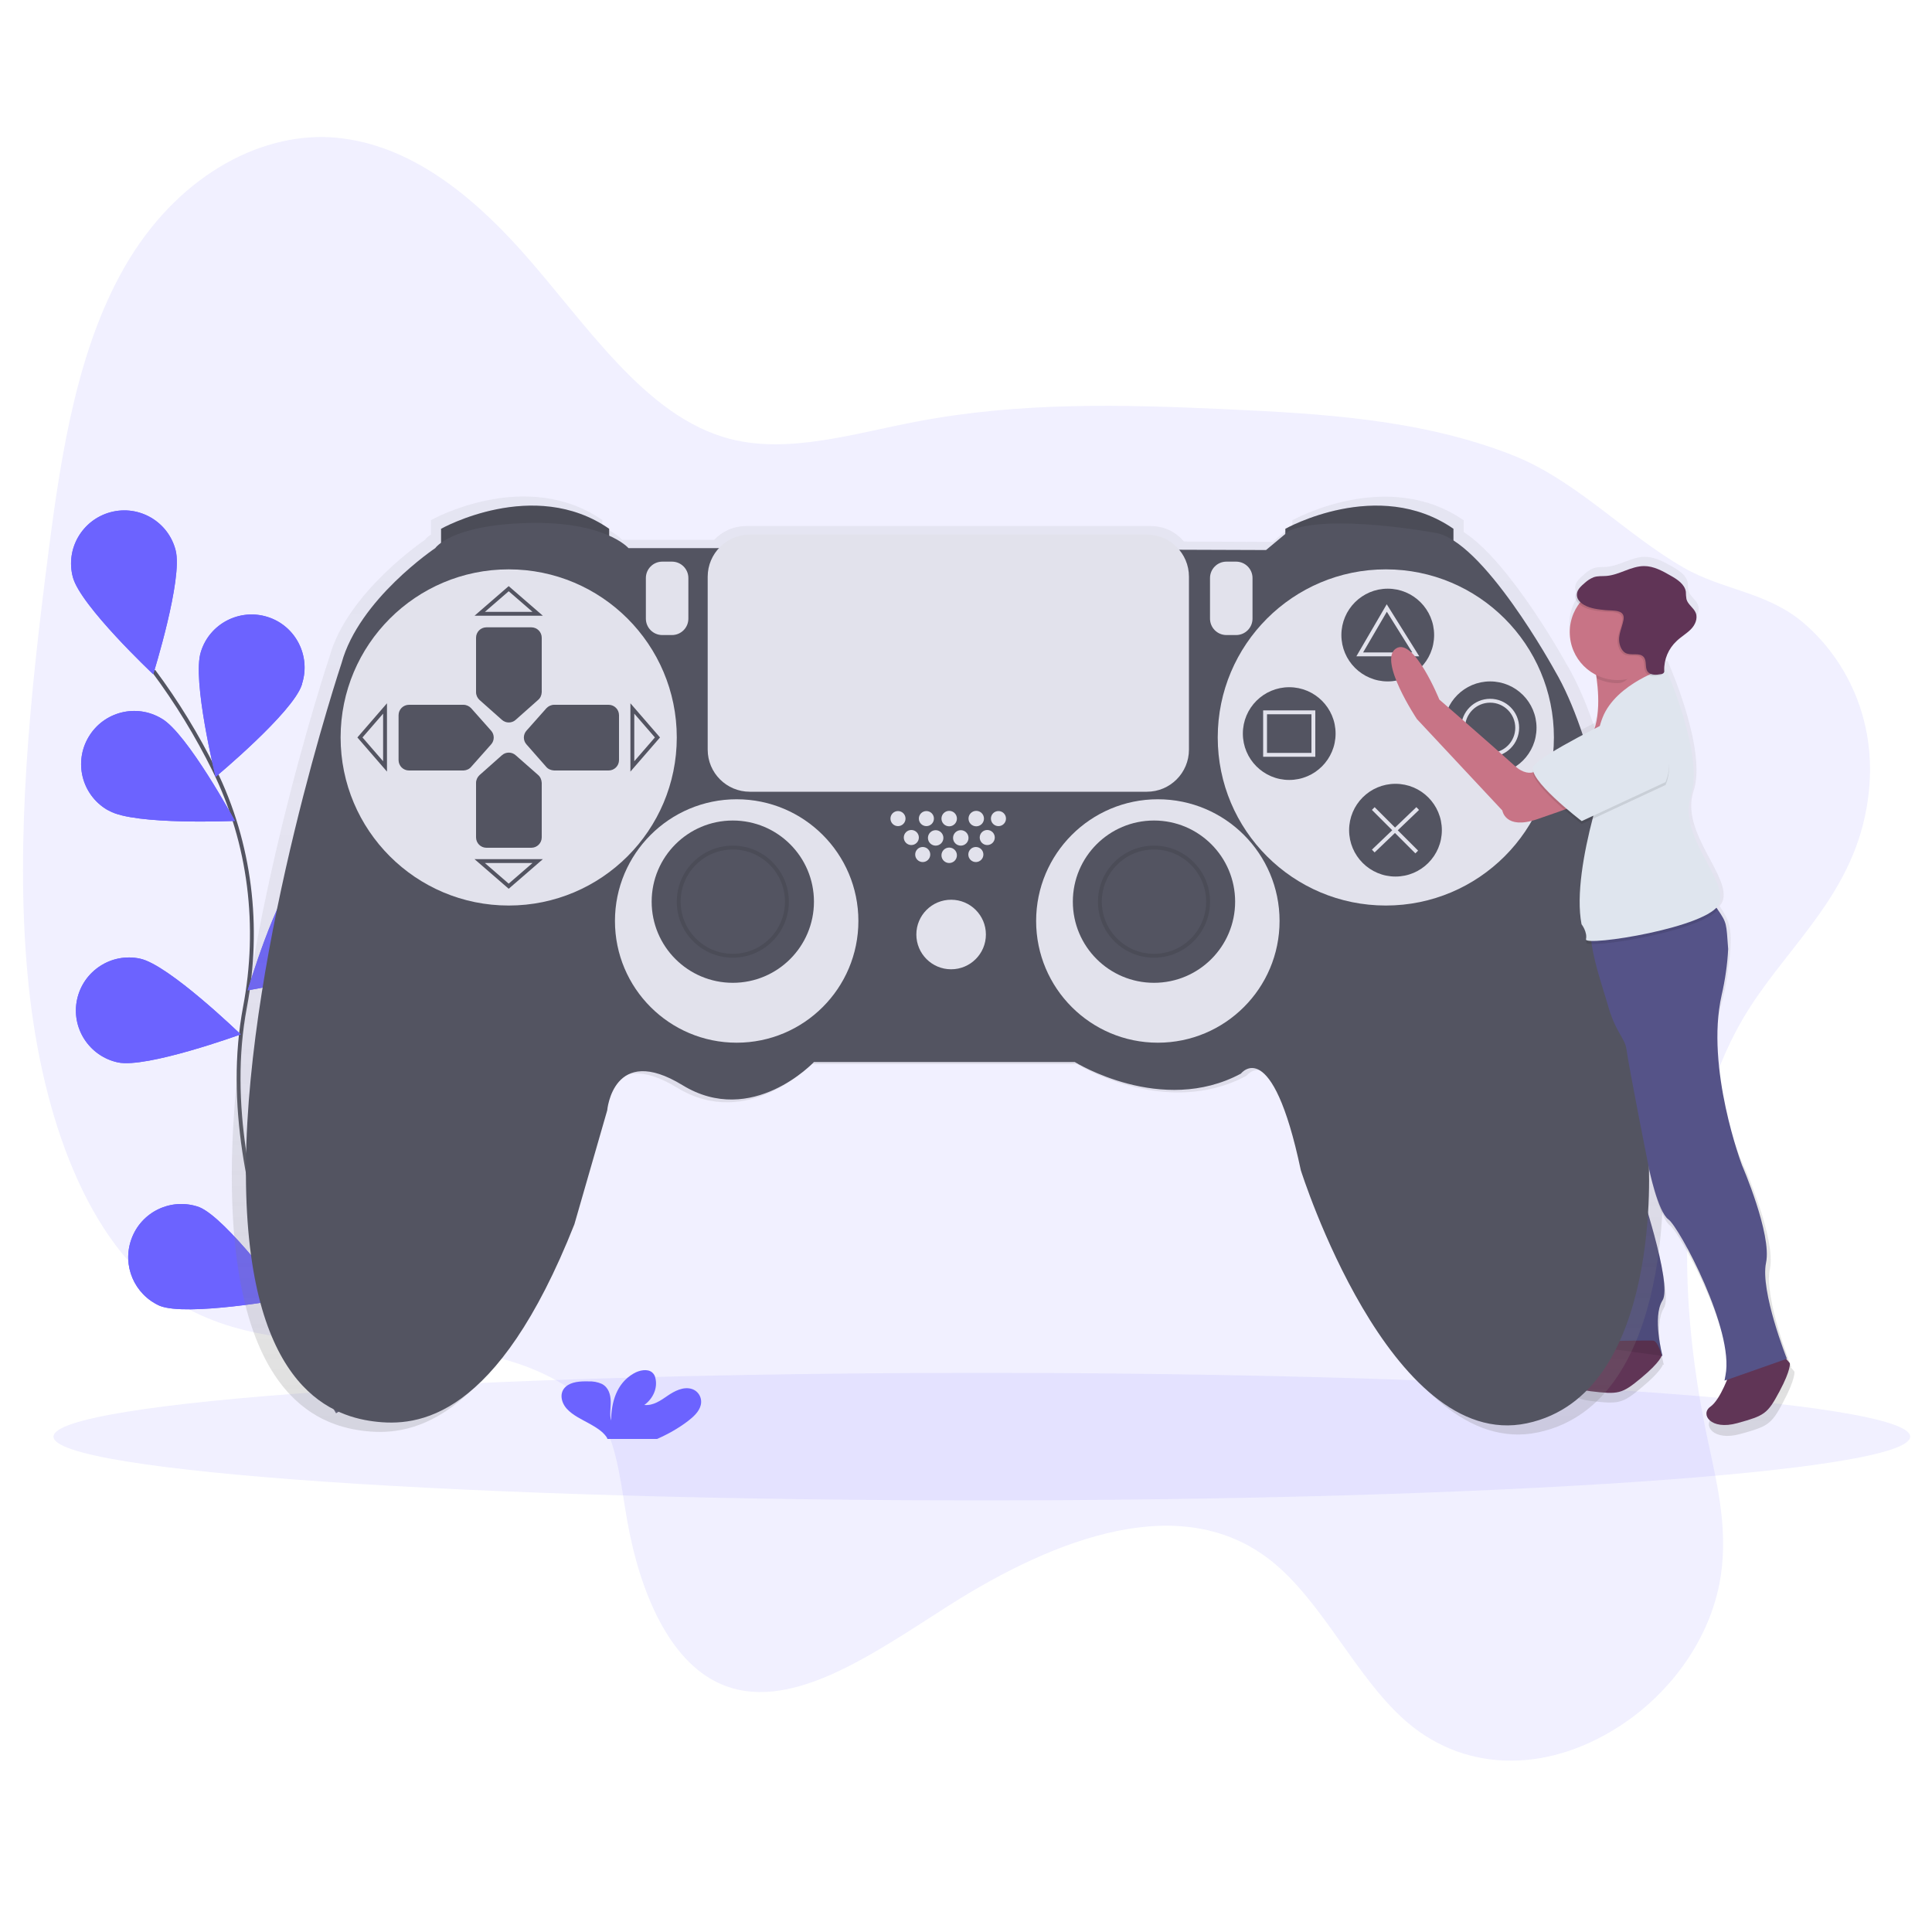
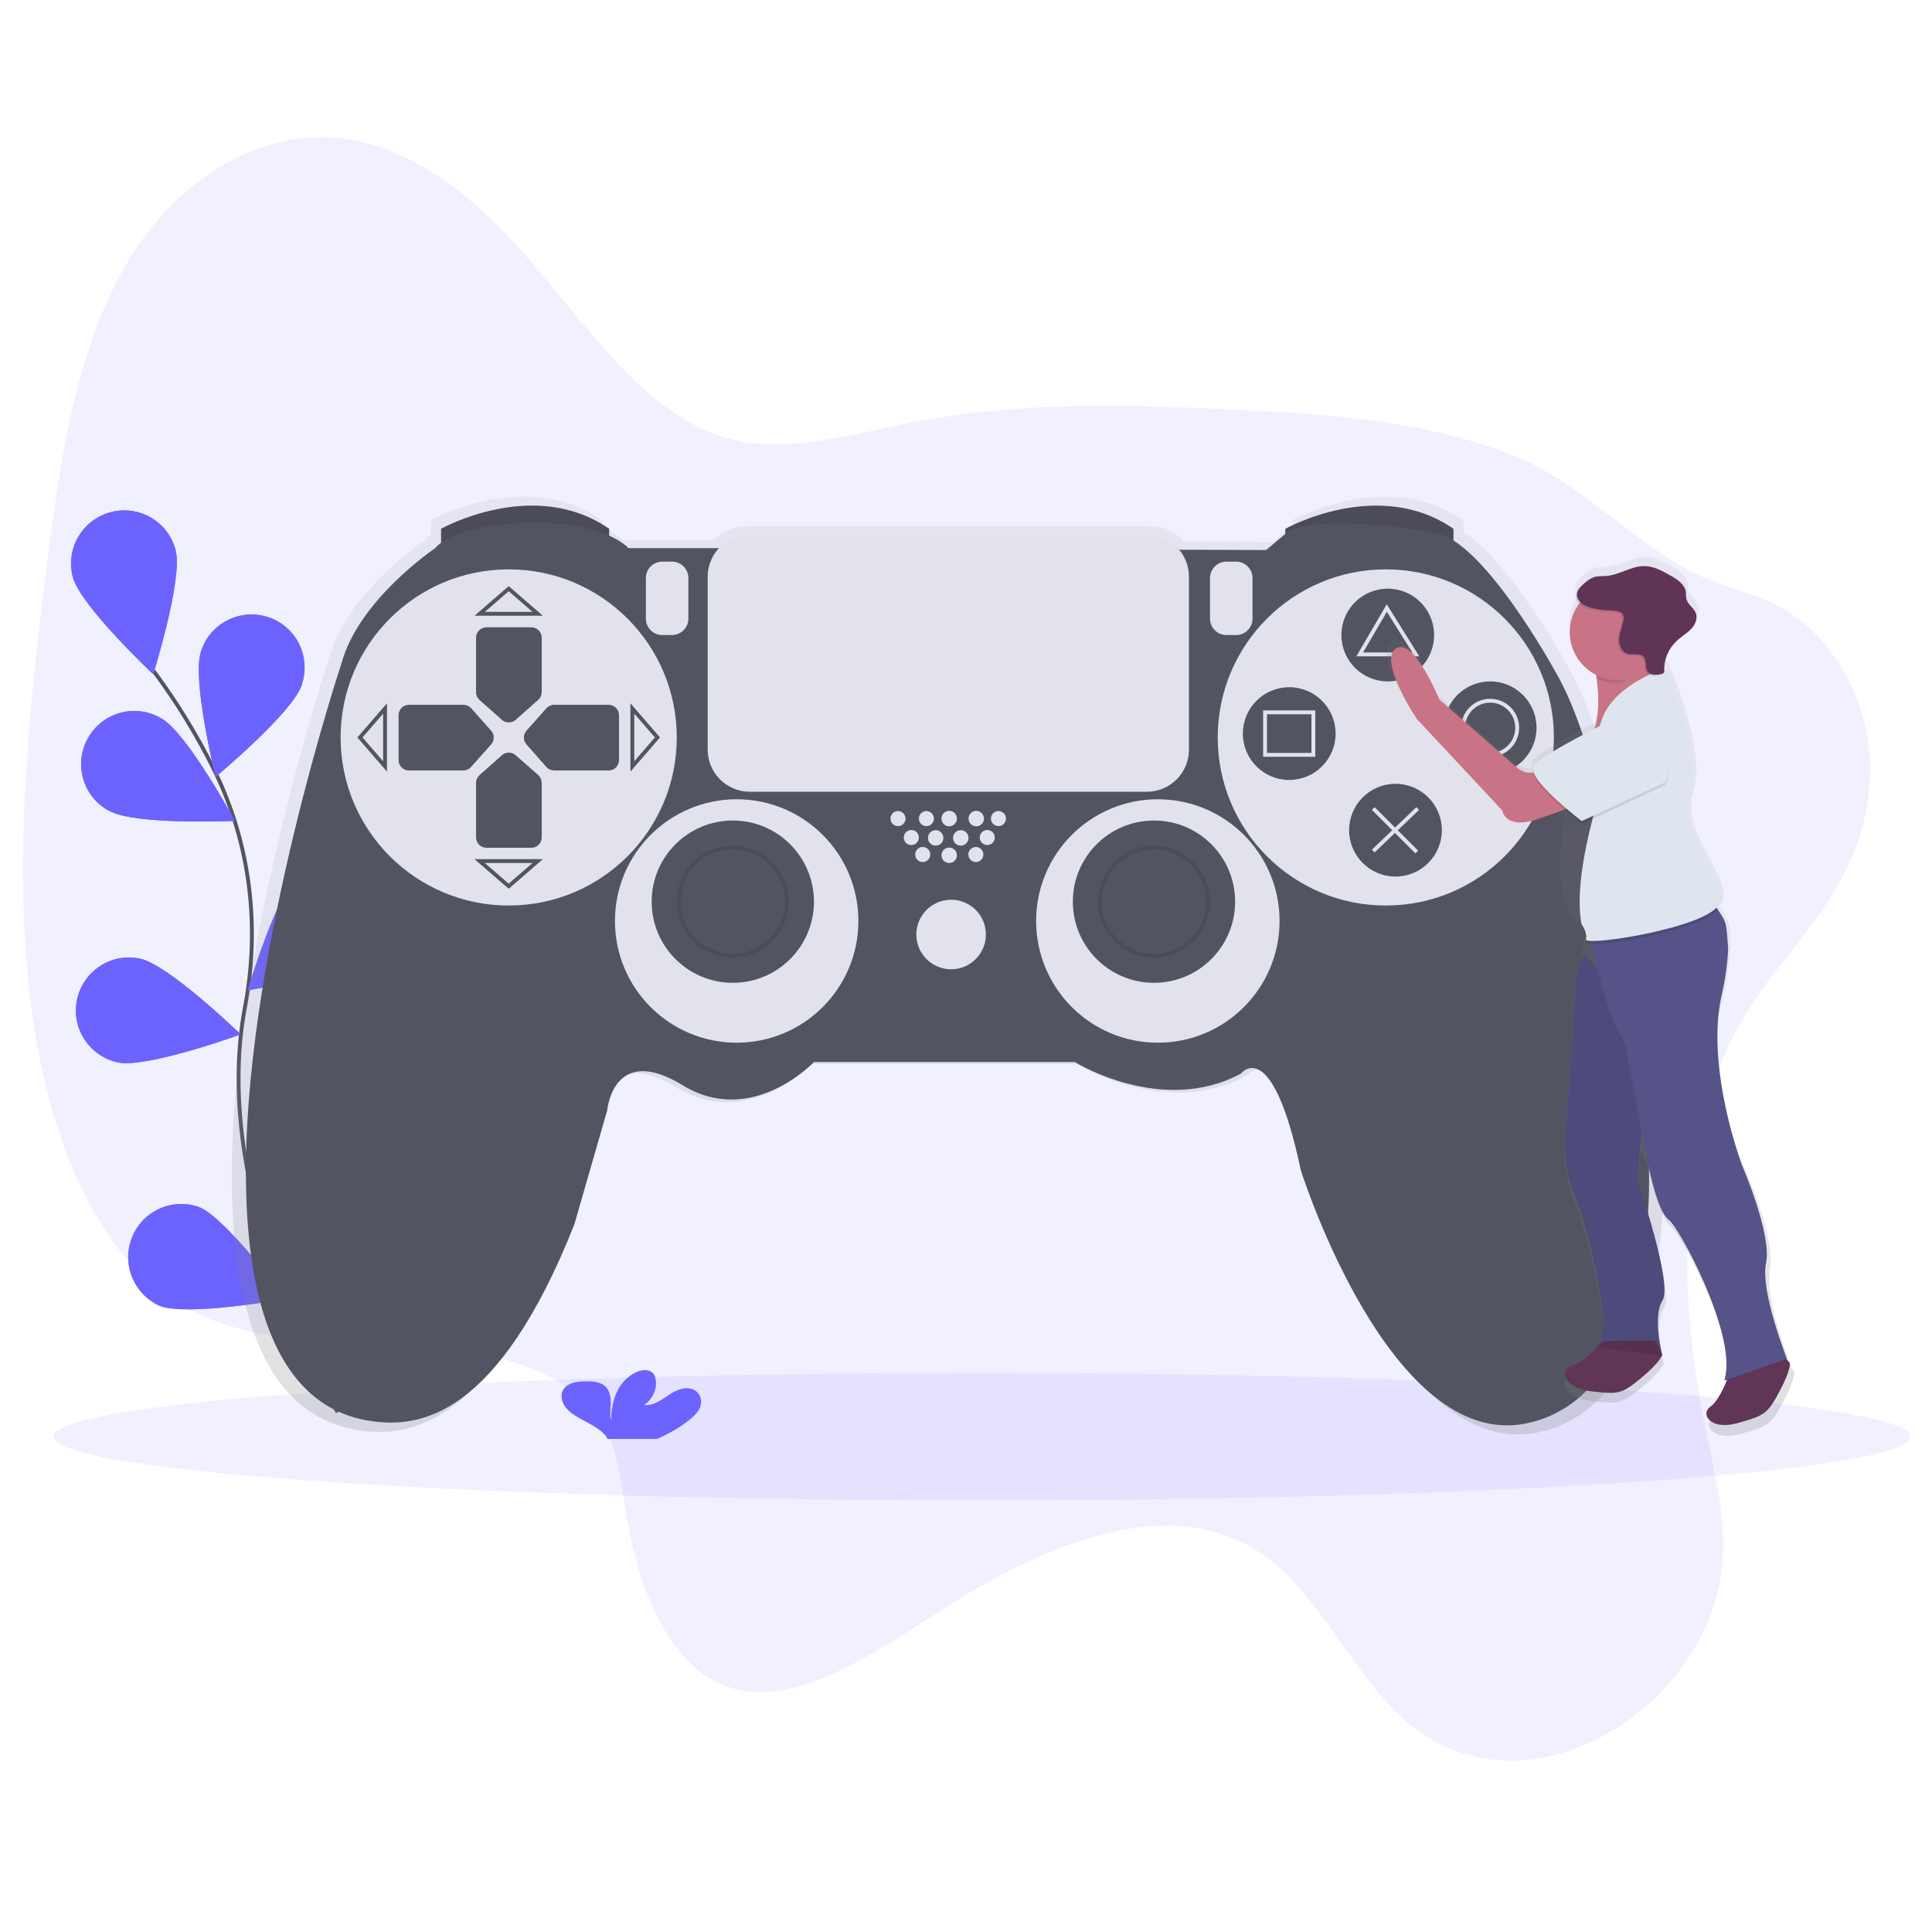
- <svg xmlns="http://www.w3.org/2000/svg" version="1.1" x="0px" y="0px" viewBox="0 0 1000 1000" style="enable-background:new 0 0 1000 1000;" xml:space="preserve">
+ <svg xmlns="http://www.w3.org/2000/svg" version="1.1" id="图层_1" x="0px" y="0px" viewBox="-917 917.7 1000 1000" style="enable-background:new -917 917.7 1000 1000;" xml:space="preserve">
  <style type="text/css">
	.st0{opacity:0.1;fill:#6C63FF;enable-background:new    ;}
	.st1{fill:none;stroke:#535461;stroke-width:2;stroke-miterlimit:10;}
	.st2{fill:#6C63FF;}
	.st3{fill:url(#SVGID_1_);}
- 	.st4{fill:#555388;}
- 	.st5{fill:#603556;}
- 	.st6{opacity:0.1;enable-background:new    ;}
- 	.st7{fill:url(#SVGID_2_);}
- 	.st8{fill:#535461;}
- 	.st9{fill:#E2E2EC;}
- 	.st10{opacity:0.1;fill:none;stroke:#000000;stroke-width:2;stroke-miterlimit:10;enable-background:new    ;}
- 	.st11{fill:none;stroke:#E2E2EC;stroke-width:2;stroke-miterlimit:10;}
+ 	.st4{fill:#535461;}
+ 	.st5{opacity:0.1;enable-background:new    ;}
+ 	.st6{fill:#E2E2EC;}
+ 	.st7{opacity:0.1;fill:none;stroke:#000000;stroke-width:2;stroke-miterlimit:10;enable-background:new    ;}
+ 	.st8{fill:none;stroke:#E2E2EC;stroke-width:2;stroke-miterlimit:10;}
+ 	.st9{fill:url(#SVGID_2_);}
+ 	.st10{fill:#555388;}
+ 	.st11{fill:#603556;}
	.st12{fill:#C87486;}
	.st13{fill:none;}
	.st14{fill:#DFE5EE;}
	.st15{fill:#603456;}
</style>
-   <path id="_x23_background" class="st0" d="M902.3,527c-37.9,64.7-32.8,151.7-18,220.1c4.9,22.9,10.7,47,5.6,72.9  c-6.3,31.6-27.3,56.8-48.4,71.3c-38.4,26.5-81.7,26.7-112.7,0.5c-26.8-22.7-43.9-62.8-71.3-84.3c-45.8-35.8-110.1-12.2-166.2,23.4  c-39.7,25.2-83.5,57-119.4,40.2c-25.3-11.8-40.5-46.1-47.2-83.7c-3.2-18.1-5-38-13-51.7c-4.7-8.2-11.3-13.5-18.2-17.9  c-62.8-40-149.5-3.6-209.9-49.1c-40.8-30.7-63.1-95.4-69.4-165s1.4-144.3,10.9-218c6.7-52.3,15.5-108.4,41.7-151.4  c27.8-45.5,70.6-66.5,107.4-63s68.3,28,95.4,58.2c33.8,37.7,63.9,86.2,108.3,97.7c30.2,7.8,63.7-2.7,96.1-8.9  c54.2-10.4,107.4-8.9,160.2-6.5c50.6,2.3,101.4,5.3,148.2,23.6c33.1,12.9,58.2,40.6,89,58.4c20.1,11.6,43,12.6,61.6,28.2  c22.9,19.2,42.4,55.1,32.1,101.3C955.4,467.1,922.5,492.6,902.3,527z" />
-   <g id="_x23_man_x28_touch_x2C_stand_x29_">
-     <path class="st1" d="M174.8,731c0,0-66.7-110.5-48-209.7c7.9-41.6,2.8-84.7-15.9-122.7c-8.9-18-19.4-35.2-31.4-51.3" />
-     <path class="st2" d="M90.9,284.8c3.9,14.7-11.6,64.2-11.6,64.2s-37.8-35.6-41.6-50.3c-3.9-14.7,4.9-29.7,19.6-33.6   S87.1,270,90.9,284.8L90.9,284.8L90.9,284.8z" />
-     <path class="st2" d="M156.2,354.5c-4.7,14.4-44.6,47.6-44.6,47.6s-12.4-50.4-7.6-64.8c4.5-14.5,20-22.5,34.4-18   c14.5,4.5,22.5,20,18,34.4C156.4,354,156.3,354.3,156.2,354.5L156.2,354.5z" />
-     <path class="st2" d="M190.8,494c-11.4,10-62.6,18.6-62.6,18.6s14.8-49.7,26.1-59.8c11.5-9.9,28.9-8.6,38.8,2.9   C202.8,467,201.8,484,190.8,494L190.8,494z" />
-     <path class="st2" d="M193.2,605.4c-9.5,11.8-58.5,28.9-58.5,28.9s6.2-51.5,15.7-63.3c9.6-11.8,26.9-13.6,38.7-4   C200.7,576.5,202.5,593.6,193.2,605.4z" />
-     <path class="st2" d="M56.6,419.7c13.2,7.5,65,5.2,65,5.2s-24.8-45.6-38-53c-13-7.8-29.9-3.6-37.7,9.5c-7.8,13-3.6,29.9,9.5,37.7   C55.7,419.2,56.1,419.5,56.6,419.7L56.6,419.7z" />
-     <path class="st2" d="M61,549.9c14.8,3.2,63.6-14.5,63.6-14.5s-37.3-36.1-52.1-39.2c-14.8-3.2-29.4,6.3-32.6,21.1   C36.7,532.1,46.2,546.7,61,549.9L61,549.9z" />
-     <path class="st2" d="M82.7,675.9c14.1,5.6,65.2-3.6,65.2-3.6s-30.7-41.8-44.8-47.5c-14.3-5.1-30,2.3-35.1,16.6   C63.1,655,69.5,670,82.7,675.9L82.7,675.9z" />
-     <path class="st2" d="M90.9,284.8c3.9,14.7-11.6,64.2-11.6,64.2s-37.8-35.6-41.6-50.3c-3.9-14.7,4.9-29.7,19.6-33.6   S87.1,270,90.9,284.8L90.9,284.8L90.9,284.8z" />
-     <path class="st2" d="M156.2,354.5c-4.7,14.4-44.6,47.6-44.6,47.6s-12.4-50.4-7.6-64.8c4.5-14.5,20-22.5,34.4-18   c14.5,4.5,22.5,20,18,34.4C156.4,354,156.3,354.3,156.2,354.5L156.2,354.5z" />
-     <path class="st2" d="M190.8,494c-11.4,10-62.6,18.6-62.6,18.6s14.8-49.7,26.1-59.8c11.5-9.9,28.9-8.6,38.8,2.9   C202.8,467,201.8,484,190.8,494L190.8,494z" />
-     <path class="st2" d="M193.2,605.4c-9.5,11.8-58.5,28.9-58.5,28.9s6.2-51.5,15.7-63.3c9.6-11.8,26.9-13.6,38.7-4   C200.7,576.5,202.5,593.6,193.2,605.4z" />
-     <path class="st2" d="M56.6,419.7c13.2,7.5,65,5.2,65,5.2s-24.8-45.6-38-53c-13-7.8-29.9-3.6-37.7,9.5c-7.8,13-3.6,29.9,9.5,37.7   C55.7,419.2,56.1,419.5,56.6,419.7L56.6,419.7z" />
-     <path class="st2" d="M61,549.9c14.8,3.2,63.6-14.5,63.6-14.5s-37.3-36.1-52.1-39.2c-14.8-3.2-29.4,6.3-32.6,21.1   C36.7,532.1,46.2,546.7,61,549.9L61,549.9z" />
-     <path class="st2" d="M82.7,675.9c14.1,5.6,65.2-3.6,65.2-3.6s-30.7-41.8-44.8-47.5c-14.3-5.1-30,2.3-35.1,16.6   C63.1,655,69.5,670,82.7,675.9L82.7,675.9z" />
-     <ellipse class="st0" cx="508.2" cy="743.6" rx="480.5" ry="33" />
-     <path class="st2" d="M356,735.6c3-2.3,5.9-5,6.7-8.3c0.9-3.6-1.1-7.3-4.7-8.4c-4.3-1.3-8.9,1.1-12.4,3.5s-7.5,5.3-12.1,4.8   c4.7-3.4,7-9,5.7-14c-0.2-1.1-0.8-2.1-1.6-2.8c-2.4-2.1-6.7-1.2-9.6,0.5c-9.1,5.2-11.6,15.3-11.7,24.4c-0.9-3.3-0.1-6.7-0.2-10.1   s-1.1-7.1-4.6-8.9c-2.2-1-4.6-1.4-7.1-1.3c-4.1-0.1-8.7,0.2-11.5,2.7c-3.5,3-2.6,8.1,0.5,11.5s7.6,5.4,11.9,7.8   c3.2,1.8,6.5,3.8,8.5,6.6c0.3,0.4,0.5,0.8,0.6,1.2h25.7C345.8,742.3,351.1,739.3,356,735.6z" />
+   <path id="_x23_background" class="st0" d="M-14.7,1444.7c-37.9,64.7-32.8,151.7-18,220.1c4.9,22.9,10.7,47,5.6,72.9  c-6.3,31.6-27.3,56.8-48.4,71.3c-38.4,26.5-81.7,26.7-112.7,0.5c-26.8-22.7-43.9-62.8-71.3-84.3c-45.8-35.8-110.1-12.2-166.2,23.4  c-39.7,25.2-83.5,57-119.4,40.2c-25.3-11.8-40.5-46.1-47.2-83.7c-3.2-18.1-5-38-13-51.7c-4.7-8.2-11.3-13.5-18.2-17.9  c-62.8-40-149.5-3.6-209.9-49.1c-40.8-30.7-63.1-95.4-69.4-165c-6.3-69.6,1.4-144.3,10.9-218c6.7-52.3,15.5-108.4,41.7-151.4  c27.8-45.5,70.6-66.5,107.4-63c36.8,3.5,68.3,28,95.4,58.2c33.8,37.7,63.9,86.2,108.3,97.7c30.2,7.8,63.7-2.7,96.1-8.9  c54.2-10.4,107.4-8.9,160.2-6.5c50.6,2.3,101.4,5.3,148.2,23.6c33.1,12.9,58.2,40.6,89,58.4c20.1,11.6,43,12.6,61.6,28.2  c22.9,19.2,42.4,55.1,32.1,101.3C38.4,1384.8,5.5,1410.3-14.7,1444.7z" />
+   <g id="_x23_wild_x28_have_x5B_plant_x5D__x29_">
+     <path class="st1" d="M-742.2,1648.7c0,0-66.7-110.5-48-209.7c7.9-41.6,2.8-84.7-15.9-122.7c-8.9-18-19.4-35.2-31.4-51.3" />
+     <path class="st2" d="M-826.1,1202.5c3.9,14.7-11.6,64.2-11.6,64.2s-37.8-35.6-41.6-50.3c-3.9-14.7,4.9-29.7,19.6-33.6   S-829.9,1187.7-826.1,1202.5L-826.1,1202.5L-826.1,1202.5z" />
+     <path class="st2" d="M-760.8,1272.2c-4.7,14.4-44.6,47.6-44.6,47.6s-12.4-50.4-7.6-64.8c4.5-14.5,20-22.5,34.4-18   c14.5,4.5,22.5,20,18,34.4C-760.6,1271.7-760.7,1272-760.8,1272.2L-760.8,1272.2z" />
+     <path class="st2" d="M-726.2,1411.7c-11.4,10-62.6,18.6-62.6,18.6s14.8-49.7,26.1-59.8c11.5-9.9,28.9-8.6,38.8,2.9   C-714.2,1384.7-715.2,1401.7-726.2,1411.7L-726.2,1411.7z" />
+     <path class="st2" d="M-723.8,1523.1c-9.5,11.8-58.5,28.9-58.5,28.9s6.2-51.5,15.7-63.3c9.6-11.8,26.9-13.6,38.7-4   C-716.3,1494.2-714.5,1511.3-723.8,1523.1z" />
+     <path class="st2" d="M-860.4,1337.4c13.2,7.5,65,5.2,65,5.2s-24.8-45.6-38-53c-13-7.8-29.9-3.6-37.7,9.5c-7.8,13-3.6,29.9,9.5,37.7   C-861.3,1336.9-860.9,1337.2-860.4,1337.4L-860.4,1337.4z" />
+     <path class="st2" d="M-856,1467.6c14.8,3.2,63.6-14.5,63.6-14.5s-37.3-36.1-52.1-39.2c-14.8-3.2-29.4,6.3-32.6,21.1   C-880.3,1449.8-870.8,1464.4-856,1467.6L-856,1467.6z" />
+     <path class="st2" d="M-834.3,1593.6c14.1,5.6,65.2-3.6,65.2-3.6s-30.7-41.8-44.8-47.5c-14.3-5.1-30,2.3-35.1,16.6   C-853.9,1572.7-847.5,1587.7-834.3,1593.6L-834.3,1593.6z" />
+     <path class="st2" d="M-826.1,1202.5c3.9,14.7-11.6,64.2-11.6,64.2s-37.8-35.6-41.6-50.3c-3.9-14.7,4.9-29.7,19.6-33.6   S-829.9,1187.7-826.1,1202.5L-826.1,1202.5L-826.1,1202.5z" />
+     <path class="st2" d="M-760.8,1272.2c-4.7,14.4-44.6,47.6-44.6,47.6s-12.4-50.4-7.6-64.8c4.5-14.5,20-22.5,34.4-18   c14.5,4.5,22.5,20,18,34.4C-760.6,1271.7-760.7,1272-760.8,1272.2L-760.8,1272.2z" />
+     <path class="st2" d="M-726.2,1411.7c-11.4,10-62.6,18.6-62.6,18.6s14.8-49.7,26.1-59.8c11.5-9.9,28.9-8.6,38.8,2.9   C-714.2,1384.7-715.2,1401.7-726.2,1411.7L-726.2,1411.7z" />
+     <path class="st2" d="M-723.8,1523.1c-9.5,11.8-58.5,28.9-58.5,28.9s6.2-51.5,15.7-63.3c9.6-11.8,26.9-13.6,38.7-4   C-716.3,1494.2-714.5,1511.3-723.8,1523.1z" />
+     <path class="st2" d="M-860.4,1337.4c13.2,7.5,65,5.2,65,5.2s-24.8-45.6-38-53c-13-7.8-29.9-3.6-37.7,9.5c-7.8,13-3.6,29.9,9.5,37.7   C-861.3,1336.9-860.9,1337.2-860.4,1337.4L-860.4,1337.4z" />
+     <path class="st2" d="M-856,1467.6c14.8,3.2,63.6-14.5,63.6-14.5s-37.3-36.1-52.1-39.2c-14.8-3.2-29.4,6.3-32.6,21.1   C-880.3,1449.8-870.8,1464.4-856,1467.6L-856,1467.6z" />
+     <path class="st2" d="M-834.3,1593.6c14.1,5.6,65.2-3.6,65.2-3.6s-30.7-41.8-44.8-47.5c-14.3-5.1-30,2.3-35.1,16.6   C-853.9,1572.7-847.5,1587.7-834.3,1593.6L-834.3,1593.6z" />
+     <ellipse class="st0" cx="-408.8" cy="1661.3" rx="480.5" ry="33" />
+     <path class="st2" d="M-561,1653.3c3-2.3,5.9-5,6.7-8.3c0.9-3.6-1.1-7.3-4.7-8.4c-4.3-1.3-8.9,1.1-12.4,3.5s-7.5,5.3-12.1,4.8   c4.7-3.4,7-9,5.7-14c-0.2-1.1-0.8-2.1-1.6-2.8c-2.4-2.1-6.7-1.2-9.6,0.5c-9.1,5.2-11.6,15.3-11.7,24.4c-0.9-3.3-0.1-6.7-0.2-10.1   c-0.1-3.4-1.1-7.1-4.6-8.9c-2.2-1-4.6-1.4-7.1-1.3c-4.1-0.1-8.7,0.2-11.5,2.7c-3.5,3-2.6,8.1,0.5,11.5s7.6,5.4,11.9,7.8   c3.2,1.8,6.5,3.8,8.5,6.6c0.3,0.4,0.5,0.8,0.6,1.2h25.7C-571.2,1660-565.9,1657-561,1653.3z" />
  </g>
  <g id="_x23_other_x28_have_x5B_gamepad_x5D__x29_">
-     <linearGradient id="SVGID_1_" gradientUnits="userSpaceOnUse" x1="934.947" y1="229.356" x2="934.947" y2="684.04" gradientTransform="matrix(1 0 0 -1 -111.66 972.15)">
+     <linearGradient id="SVGID_1_" gradientUnits="userSpaceOnUse" x1="-314.921" y1="3522.653" x2="-314.921" y2="3037.128" gradientTransform="matrix(1 0 0 1 -111.66 -1862.5)">
      <stop offset="0" style="stop-color:#808080;stop-opacity:0.25" />
      <stop offset="0.54" style="stop-color:#808080;stop-opacity:0.12" />
      <stop offset="1" style="stop-color:#808080;stop-opacity:0.1" />
    </linearGradient>
-     <path class="st3" d="M928.8,710c0,0-0.8-1.1-1.9-2.3l0.3-0.1c0,0-14.3-35.7-11.1-50.8s-12.7-51.5-12.7-51.5s-23.4-47.9-12.3-86.2   c1.3-4.5,2.2-9.1,2.9-13.7c3.3-22.7,2.1-27.3-3.4-35.6l-0.6-0.9c0.7-0.7,1.2-1.5,1.6-2.4c4.8-12.7-22.2-35.7-15-57.1   c6.6-19.9-10.6-60.8-13.2-66.7l0,0L863,342l-0.9,0.3c0.1-5.1,2.2-10,5.7-13.7l0.2-0.2c2.4-2.2,5.3-3.8,7.5-6.1l0.1-0.1   c0.2-0.2,0.5-0.4,0.7-0.6c2.2-2.3,3.7-5.8,2.5-8.7c-1.1-2.7-4.2-4.4-4.9-7.2c-0.2-1.3-0.3-2.6-0.3-3.9c-0.6-4-4.5-6.5-8-8.5   c-4.4-2.5-9-5-14.1-5.1c-6.9,0-13,4.6-19.8,5.2c-2.3,0.2-4.7-0.1-6.9,0.7c-1.7,0.7-3.2,1.7-4.5,2.9c-0.8,0.6-1.5,1.3-2.2,2   c-1.5,1.4-2.8,3.1-2.8,5.2c0.1,1.5,0.8,2.9,1.9,3.9c-8.3,11.3-5.9,27.2,5.4,35.5c1.2,0.9,2.5,1.6,3.8,2.3c0.1,0.5,0.2,1.1,0.2,1.7   c1,7.5,1.6,18.1-1.1,26.5c-11.4,5.9-29.1,15.4-32.3,19.7c-0.5,0.7-0.7,1.6-0.4,2.5c-0.1,0.4-0.1,0.8-0.1,1.2   c-2.5,0.6-5.8,0-9.8-3.7c-9.5-8.7-39.7-34.9-39.7-34.9s-13.5-33.3-23-27s11.1,37.3,11.1,37.3l45.1,48.4c0,0,1.6,10.3,18.2,4.8   c5.5-1.8,10.5-3.6,14.7-5.1l1,0.9c-3.8,21.9-5.7,51.2,8.1,59.8c1.1,1.4,1.9,3.1,2.3,4.8c-0.1,0.3-0.1,0.5-0.2,0.8   c-1.1,4.4-1.7,8.8-2,13.3c-2.6,6-3.8,12.4-3.5,18.9l-5.3,75.5c0,0-0.8,16.7,4.8,29.3s23,76.1,11.1,80.9l1.1,0.2   c-3.4,3.5-9.2,8.8-13.5,9.9c-6.6,1.6-4.8,11.8,9.9,13.5s16.5,1.6,26.8-7.1c9.1-7.6,10.6-11,10.8-11.7l0.5,0.1c0,0-5.5-20.6,0-29.3   s-12.7-61.9-12.7-61.9c-0.2-6.8,0.1-13.6,0.8-20.3c2.8,7.3,4.8,12.4,4.8,12.4s4.8,23,10.3,27s34.9,58.7,30.1,82.5l-0.5,2.8l1.3-0.4   h0.1c-1.8,4.5-5.2,11.7-8.8,14.3c-5.5,4,0,12.7,14.3,8.7s15.9-4.8,22.2-16.7S928.8,710,928.8,710z" />
-     <path class="st4" d="M823.7,498.2l-3.5-4.3c-3.6,6.6-5.3,14.1-4.9,21.6l-5.2,73.8c0,0-0.8,16.3,4.7,28.7s22.5,74.4,10.9,79.1   l34.8,4.7c0,0-5.4-20.2,0-28.7s-12.4-60.5-12.4-60.5s-1.5-43.4,13.2-53.5S823.7,498.2,823.7,498.2z" />
-     <path class="st5" d="M829.6,694.2c0,0-9.6,11.2-16,12.7s-4.7,11.5,9.7,13.2s16.1,1.5,26.2-6.9s10.6-11.6,10.6-11.6s-2-7.5-4.4-7.7   S829.6,694.2,829.6,694.2z" />
-     <path class="st6" d="M826,500.5l-5.8-6.6c-3.6,6.6-5.3,14.1-4.9,21.6l-5.2,73.8c0,0-0.8,16.3,4.7,28.7s22.5,74.4,10.9,79.1   l34.8,4.7c0,0-5.4-20.2,0-28.7s-12.4-60.5-12.4-60.5s-1.5-43.4,13.2-53.5S826,500.5,826,500.5z" />
-     <linearGradient id="SVGID_2_" gradientUnits="userSpaceOnUse" x1="602.111" y1="229.627" x2="602.111" y2="715.15" gradientTransform="matrix(1 0 0 -1 -111.66 972.15)">
-       <stop offset="0" style="stop-color:#808080;stop-opacity:0.25" />
-       <stop offset="0.54" style="stop-color:#808080;stop-opacity:0.12" />
-       <stop offset="1" style="stop-color:#808080;stop-opacity:0.1" />
-     </linearGradient>
-     <path class="st7" d="M860.6,601.7c0,0-9.7-190.2-49.5-257.5c0,0-29.2-53.3-53.5-68.8v-6.1c-39.8-27.5-88.7,0-88.7,0v2.7l-10.2,8.5   l-45.9-0.2c-4.2-5.1-10.5-8-17-8H386c-6.2,0-12.1,2.6-16.3,7.1H322c0,0-2.8-3.3-10.2-6.6v-3.6c-39.8-27.5-88.7,0-88.7,0v7.4   c-1.2,0.8-2.2,1.7-3.1,2.8c0,0-40.3,27-49.5,60.7c0,0-49.5,148.4-50.5,264.7s43.9,132.6,67.3,135.7s65.3-1,106.1-104l17.3-60.2   c0,0,3.1-35.7,39.8-13.3s69.3-12.2,69.3-12.2h137.7c0,0,45.8,28.5,87.7,6c0,0,16.3-21.4,31.6,51c0,0,46.9,148.9,119.3,133.6   S860.6,601.7,860.6,601.7z" />
-     <path class="st8" d="M228.3,284.7v-11c0,0,48-27,87,0v10L228.3,284.7z" />
-     <path class="st8" d="M665.3,284.7v-11c0,0,48-27,87,0v10L665.3,284.7z" />
-     <path class="st6" d="M228.3,284.7v-11c0,0,48-27,87,0v10L228.3,284.7z" />
-     <path class="st6" d="M665.3,284.7v-11c0,0,48-27,87,0v10L665.3,284.7z" />
-     <path class="st8" d="M372.3,283.7h-47c0,0-12-14-52-13s-48,13-48,13s-39.5,26.5-48.5,59.5c0,0-48.5,145.5-49.5,259.5   c-1,114,43,130,66,133s64-1,104-102l17-59c0,0,3-35,39-13s68-12,68-12h135c0,0,45,28,86,6c0,0,16-21,31,50c0,0,46,146,117,131   s63-137,63-137s-9.5-186.5-48.5-252.5c0,0-37.5-68.5-62.5-71.5c0,0-54-10-75-1l-12,10L372.3,283.7z" />
-     <circle class="st9" cx="263.3" cy="381.7" r="87" />
-     <circle class="st9" cx="717.3" cy="381.7" r="87" />
-     <path class="st8" d="M278.5,362.3l-11.6,10.3c-2,1.8-5.1,1.8-7.1,0l-11.6-10.3c-1.1-1-1.8-2.5-1.8-4v-28.2c0-3,2.4-5.4,5.4-5.4H275   c3,0,5.4,2.4,5.4,5.4c0,0,0,0,0,0v28.2C280.3,359.9,279.7,361.3,278.5,362.3z" />
-     <path class="st8" d="M278.5,401.1l-11.6-10.2c-2-1.8-5.1-1.8-7.1,0l-11.6,10.3c-1.1,1-1.8,2.5-1.8,4v28.2c0,3,2.4,5.4,5.4,5.4   c0,0,0,0,0,0H275c3,0,5.4-2.4,5.4-5.4c0,0,0,0,0,0v-28.2C280.3,403.6,279.7,402.1,278.5,401.1z" />
-     <path class="st8" d="M243.9,396.9l10.3-11.6c1.8-2,1.8-5.1,0-7.1l-10.3-11.6c-1-1.1-2.5-1.8-4-1.8h-28.2c-3,0-5.4,2.4-5.4,5.4v23.2   c0,3,2.4,5.4,5.4,5.4c0,0,0,0,0,0H240C241.5,398.7,242.9,398.1,243.9,396.9z" />
-     <path class="st8" d="M282.7,396.9l-10.2-11.6c-1.8-2-1.8-5.1,0-7.1l10.3-11.6c1-1.1,2.5-1.8,4-1.8H315c3,0,5.4,2.4,5.4,5.4   c0,0,0,0,0,0v23.2c0,3-2.4,5.4-5.4,5.4c0,0,0,0,0,0h-28.2C285.2,398.7,283.7,398.1,282.7,396.9z" />
-     <polygon class="st1" points="248.3,317.7 278.3,317.7 263.3,304.7  " />
-     <polygon class="st1" points="248.3,445.7 278.3,445.7 263.3,458.7  " />
-     <polygon class="st1" points="199.3,366.7 199.3,396.7 186.3,381.7  " />
-     <polygon class="st1" points="327.3,366.7 327.3,396.7 340.3,381.7  " />
-     <circle class="st9" cx="381.3" cy="476.7" r="63" />
-     <circle class="st8" cx="379.3" cy="466.7" r="42" />
-     <circle class="st9" cx="599.3" cy="476.7" r="63" />
-     <circle class="st8" cx="597.3" cy="466.7" r="42" />
-     <circle class="st10" cx="379.3" cy="466.7" r="28" />
-     <circle class="st10" cx="597.3" cy="466.7" r="28" />
-     <circle class="st9" cx="492.3" cy="483.7" r="18" />
-     <circle class="st9" cx="464.8" cy="423.7" r="3.9" />
-     <circle class="st9" cx="479.5" cy="423.7" r="3.9" />
-     <circle class="st9" cx="477.6" cy="442.3" r="3.9" />
-     <circle class="st9" cx="491.3" cy="442.7" r="4" />
-     <circle class="st9" cx="505.1" cy="442.3" r="3.9" />
-     <circle class="st9" cx="471.7" cy="433.5" r="3.9" />
-     <circle class="st9" cx="484.3" cy="433.7" r="4" />
-     <circle class="st9" cx="497.3" cy="433.7" r="4" />
-     <circle class="st9" cx="511" cy="433.5" r="3.9" />
-     <circle class="st9" cx="491.3" cy="423.7" r="4" />
-     <circle class="st9" cx="505.3" cy="423.7" r="4" />
-     <circle class="st9" cx="516.8" cy="423.7" r="3.9" />
-     <path class="st9" d="M342.8,290.7h5c4.7,0,8.5,3.8,8.5,8.5v21c0,4.7-3.8,8.5-8.5,8.5h-5c-4.7,0-8.5-3.8-8.5-8.5v-21   C334.3,294.5,338.1,290.7,342.8,290.7z" />
-     <path class="st9" d="M634.8,290.7h5c4.7,0,8.5,3.8,8.5,8.5v21c0,4.7-3.8,8.5-8.5,8.5h-5c-4.7,0-8.5-3.8-8.5-8.5v-21   C626.3,294.5,630.1,290.7,634.8,290.7z" />
-     <circle class="st8" cx="718.3" cy="328.7" r="24" />
-     <circle class="st8" cx="667.3" cy="379.7" r="24" />
-     <circle class="st8" cx="771.3" cy="376.7" r="24" />
-     <circle class="st8" cx="722.3" cy="429.7" r="24" />
-     <path class="st9" d="M388.1,276.7h205.5c12,0,21.8,9.7,21.8,21.8V388c0,12-9.7,21.8-21.8,21.8H388.1c-12,0-21.8-9.7-21.8-21.8   v-89.5C366.3,286.5,376.1,276.7,388.1,276.7z" />
-     <polygon class="st11" points="703.8,338.7 717.8,314.7 732.8,338.7  " />
-     <rect x="654.8" y="368.7" class="st11" width="25" height="22" />
-     <circle class="st11" cx="771.3" cy="376.7" r="14" />
-     <line class="st11" x1="710.8" y1="418.5" x2="733.3" y2="441" />
-     <line class="st11" x1="733.8" y1="418.5" x2="710.8" y2="440.5" />
-     <path class="st5" d="M895.4,710.3c0,0-4.7,14-10.1,17.8s0,12.4,14,8.5s15.5-4.7,21.7-16.3s5.4-14.7,5.4-14.7s-4.7-6.2-7-5.4   S895.4,710.3,895.4,710.3z" />
-     <path class="st12" d="M866.7,362.1c0,0-62.8,34.9-48.1,24.8c9.9-6.8,9.3-24.7,7.8-35.8c-0.5-3.5-1-6.2-1.3-7.8   c-0.2-0.9-0.3-1.4-0.3-1.4s30.5-18.3,28.8-7.3l0,0c0,0.1,0,0.2,0,0.3c-0.1,0.7-0.2,1.5-0.2,2.2   C853.1,348.5,866.7,362.1,866.7,362.1z" />
-     <path class="st12" d="M798.5,396.2c0,0-5.4,8.5-14.7,0S745,362.1,745,362.1s-13.2-32.6-22.5-26.4s10.9,36.5,10.9,36.5l44.2,47.3   c0,0,1.5,10.1,17.8,4.6s27.9-10.1,27.9-10.1L798.5,396.2z" />
-     <path class="st13" d="M823.3,475.3" />
-     <path class="st4" d="M924.9,703.3l-31,10.9l-1.3,0.4l0.5-2.7c4.7-23.3-24-76.8-29.5-80.7s-10.1-26.4-10.1-26.4s-10.2-51.2-11.7-62   c-0.4-2.7-1.8-4.9-3.5-7.9c-2.6-4.5-4.6-9.3-6-14.4c-3.4-12-11.4-33.3-8.4-45.3c0.6-2.5-1.8,3.8-1,1.4l0.5-1.3l62.8-8.5   c1,1.3,2,2.6,2.9,4c4.8,7,4.4,7,5.4,20.4c-0.4,8.1-1.6,16.1-3.4,24c-8.5,37.6,10.6,88,10.6,88s15.5,35.7,12.4,50.4   S924.9,703.3,924.9,703.3z" />
-     <path class="st6" d="M889.1,470.8c-9.3,11.6-68.8,20.7-68.1,17c0.2-1.3,0.1-2.6-0.3-3.8c0.6-2.5,1.3-4.9,2.1-7.3l0.5-1.3l62.8-8.5   C887.2,468.1,888.1,469.4,889.1,470.8z" />
-     <path class="st14" d="M862.1,345.8c0,0-25.6,7.8-32.6,25.6s5.3,18.8,5.3,18.8s-22,58-16.2,88.2c0,0,3.1,3.9,2.3,7.8   s64.4-6.2,69-18.6s-21.7-34.9-14.7-55.8S862.1,345.8,862.1,345.8z" />
-     <path class="st6" d="M853.6,336.5c0,0.2-0.1,0.5-0.2,0.7c-1.1,2-4.4-0.2-3.3,2.8c-4.5,4.5-5.9,13.6-12.8,13.6   c-3.7,0-7.4-0.8-10.8-2.5c-0.5-3.5-1-6.2-1.3-7.8c3-1.8,27-15.7,28.4-8.7l0,0C853.7,335.3,853.7,335.9,853.6,336.5z" />
-     <circle class="st12" cx="837.3" cy="327.2" r="24.8" />
-     <path class="st6" d="M862.1,406.3l-43.4,20.2c0,0-29.5-22.5-24.8-28.7s41.1-24,41.1-24S872.2,381.5,862.1,406.3z" />
-     <path class="st14" d="M862.1,404.8L818.7,425c0,0-29.5-22.5-24.8-28.7s41.1-24,41.1-24S872.2,380,862.1,404.8z" />
-     <path class="st6" d="M830.1,316.6c-3.8-0.4-7.7-0.8-11-2.7c-1.9-1.1-3.7-2.9-3.7-5.1c-0.1-2.6,2.1-4.6,4.1-6.3   c1.3-1.2,2.8-2.2,4.5-2.9c2.2-0.8,4.5-0.5,6.8-0.7c6.7-0.6,12.7-5.1,19.4-5.1c4.9,0,9.5,2.5,13.8,5c3.4,1.9,7.2,4.4,7.8,8.3   c0,1.3,0.1,2.5,0.3,3.8c0.7,2.8,3.7,4.4,4.8,7.1c1.2,2.9-0.3,6.3-2.5,8.5s-5,3.8-7.3,6c-4.3,4-6.6,9.5-6.5,15.3   c0.1,0.4,0,0.8-0.2,1.1c-0.3,0.4-0.9,0.7-1.4,0.7c-2.5,0.5-5.5,0.7-7-1.3s-0.3-5.4-2-7.5c-2.2-2.6-6.7-0.5-9.6-2.2   c-1-0.6-1.7-1.6-2.2-2.6c-2.4-5.2,0.4-9.2,1.4-14.2C840.7,316,834.2,317,830.1,316.6z" />
-     <path class="st15" d="M830.9,315.8c-3.8-0.4-7.7-0.8-11-2.7c-1.9-1.1-3.7-2.9-3.7-5.1c-0.1-2.6,2.1-4.6,4.1-6.3   c1.3-1.2,2.8-2.2,4.5-2.9c2.2-0.8,4.5-0.5,6.8-0.7c6.7-0.6,12.7-5.1,19.4-5.1c4.9,0,9.5,2.5,13.8,5c3.4,1.9,7.2,4.4,7.8,8.3   c0,1.3,0.1,2.5,0.3,3.8c0.7,2.8,3.7,4.4,4.8,7.1c1.2,2.9-0.3,6.3-2.5,8.5s-5,3.8-7.3,6c-4.3,4-6.7,9.6-6.5,15.4   c0.1,0.4,0,0.8-0.2,1.1c-0.3,0.4-0.9,0.7-1.4,0.7c-2.5,0.5-5.5,0.7-7-1.3s-0.3-5.4-2-7.5c-2.2-2.6-6.7-0.5-9.6-2.2   c-1-0.6-1.7-1.6-2.2-2.6c-2.4-5.2,0.3-9.3,1.3-14.3C841.4,315.3,835,316.2,830.9,315.8z" />
+     <path class="st3" d="M-56.4,1519.4c0,0-9.7-190.2-49.5-257.5c0,0-29.2-53.3-53.5-68.8v-6.1c-39.8-27.5-88.7,0-88.7,0v2.7l-10.2,8.5   l-45.9-0.2c-4.2-5.1-10.5-8-17-8H-531c-6.2,0-12.1,2.6-16.3,7.1H-595c0,0-2.8-3.3-10.2-6.6v-3.6c-39.8-27.5-88.7,0-88.7,0v7.4   c-1.2,0.8-2.2,1.7-3.1,2.8c0,0-40.3,27-49.5,60.7c0,0-49.5,148.4-50.5,264.7s43.9,132.6,67.3,135.7c23.4,3.1,65.3-1,106.1-104   l17.3-60.2c0,0,3.1-35.7,39.8-13.3c36.7,22.4,69.3-12.2,69.3-12.2h137.7c0,0,45.8,28.5,87.7,6c0,0,16.3-21.4,31.6,51   c0,0,46.9,148.9,119.3,133.6S-56.4,1519.4-56.4,1519.4z" />
+     <path class="st4" d="M-688.7,1202.4v-11c0,0,48-27,87,0v10L-688.7,1202.4z" />
+     <path class="st4" d="M-251.7,1202.4v-11c0,0,48-27,87,0v10L-251.7,1202.4z" />
+     <path class="st5" d="M-688.7,1202.4v-11c0,0,48-27,87,0v10L-688.7,1202.4z" />
+     <path class="st5" d="M-251.7,1202.4v-11c0,0,48-27,87,0v10L-251.7,1202.4z" />
+     <path class="st4" d="M-544.7,1201.4h-47c0,0-12-14-52-13s-48,13-48,13s-39.5,26.5-48.5,59.5c0,0-48.5,145.5-49.5,259.5   s43,130,66,133s64-1,104-102l17-59c0,0,3-35,39-13s68-12,68-12h135c0,0,45,28,86,6c0,0,16-21,31,50c0,0,46,146,117,131   s63-137,63-137s-9.5-186.5-48.5-252.5c0,0-37.5-68.5-62.5-71.5c0,0-54-10-75-1l-12,10L-544.7,1201.4z" />
+     <circle class="st6" cx="-653.7" cy="1299.4" r="87" />
+     <circle class="st6" cx="-199.7" cy="1299.4" r="87" />
+     <path class="st4" d="M-638.5,1280l-11.6,10.3c-2,1.8-5.1,1.8-7.1,0l-11.6-10.3c-1.1-1-1.8-2.5-1.8-4v-28.2c0-3,2.4-5.4,5.4-5.4   h23.2c3,0,5.4,2.4,5.4,5.4l0,0v28.2C-636.7,1277.6-637.3,1279-638.5,1280z" />
+     <path class="st4" d="M-638.5,1318.8l-11.6-10.2c-2-1.8-5.1-1.8-7.1,0l-11.6,10.3c-1.1,1-1.8,2.5-1.8,4v28.2c0,3,2.4,5.4,5.4,5.4   l0,0h23.2c3,0,5.4-2.4,5.4-5.4l0,0v-28.2C-636.7,1321.3-637.3,1319.8-638.5,1318.8z" />
+     <path class="st4" d="M-673.1,1314.6l10.3-11.6c1.8-2,1.8-5.1,0-7.1l-10.3-11.6c-1-1.1-2.5-1.8-4-1.8h-28.2c-3,0-5.4,2.4-5.4,5.4   v23.2c0,3,2.4,5.4,5.4,5.4l0,0h28.3C-675.5,1316.4-674.1,1315.8-673.1,1314.6z" />
+     <path class="st4" d="M-634.3,1314.6l-10.2-11.6c-1.8-2-1.8-5.1,0-7.1l10.3-11.6c1-1.1,2.5-1.8,4-1.8h28.2c3,0,5.4,2.4,5.4,5.4l0,0   v23.2c0,3-2.4,5.4-5.4,5.4l0,0h-28.2C-631.8,1316.4-633.3,1315.8-634.3,1314.6z" />
+     <polygon class="st1" points="-668.7,1235.4 -638.7,1235.4 -653.7,1222.4  " />
+     <polygon class="st1" points="-668.7,1363.4 -638.7,1363.4 -653.7,1376.4  " />
+     <polygon class="st1" points="-717.7,1284.4 -717.7,1314.4 -730.7,1299.4  " />
+     <polygon class="st1" points="-589.7,1284.4 -589.7,1314.4 -576.7,1299.4  " />
+     <circle class="st6" cx="-535.7" cy="1394.4" r="63" />
+     <circle class="st4" cx="-537.7" cy="1384.4" r="42" />
+     <circle class="st6" cx="-317.7" cy="1394.4" r="63" />
+     <circle class="st4" cx="-319.7" cy="1384.4" r="42" />
+     <circle class="st7" cx="-537.7" cy="1384.4" r="28" />
+     <circle class="st7" cx="-319.7" cy="1384.4" r="28" />
+     <circle class="st6" cx="-424.7" cy="1401.4" r="18" />
+     <circle class="st6" cx="-452.2" cy="1341.4" r="3.9" />
+     <circle class="st6" cx="-437.5" cy="1341.4" r="3.9" />
+     <circle class="st6" cx="-439.4" cy="1360" r="3.9" />
+     <circle class="st6" cx="-425.7" cy="1360.4" r="4" />
+     <circle class="st6" cx="-411.9" cy="1360" r="3.9" />
+     <circle class="st6" cx="-445.3" cy="1351.2" r="3.9" />
+     <circle class="st6" cx="-432.7" cy="1351.4" r="4" />
+     <circle class="st6" cx="-419.7" cy="1351.4" r="4" />
+     <circle class="st6" cx="-406" cy="1351.2" r="3.9" />
+     <circle class="st6" cx="-425.7" cy="1341.4" r="4" />
+     <circle class="st6" cx="-411.7" cy="1341.4" r="4" />
+     <circle class="st6" cx="-400.2" cy="1341.4" r="3.9" />
+     <path class="st6" d="M-574.2,1208.4h5c4.7,0,8.5,3.8,8.5,8.5v21c0,4.7-3.8,8.5-8.5,8.5h-5c-4.7,0-8.5-3.8-8.5-8.5v-21   C-582.7,1212.2-578.9,1208.4-574.2,1208.4z" />
+     <path class="st6" d="M-282.2,1208.4h5c4.7,0,8.5,3.8,8.5,8.5v21c0,4.7-3.8,8.5-8.5,8.5h-5c-4.7,0-8.5-3.8-8.5-8.5v-21   C-290.7,1212.2-286.9,1208.4-282.2,1208.4z" />
+     <circle class="st4" cx="-198.7" cy="1246.4" r="24" />
+     <circle class="st4" cx="-249.7" cy="1297.4" r="24" />
+     <circle class="st4" cx="-145.7" cy="1294.4" r="24" />
+     <circle class="st4" cx="-194.7" cy="1347.4" r="24" />
+     <path class="st6" d="M-528.9,1194.4h205.5c12,0,21.8,9.7,21.8,21.8v89.5c0,12-9.7,21.8-21.8,21.8h-205.5c-12,0-21.8-9.7-21.8-21.8   v-89.5C-550.7,1204.2-540.9,1194.4-528.9,1194.4z" />
+     <polygon class="st8" points="-213.2,1256.4 -199.2,1232.4 -184.2,1256.4  " />
+     <rect x="-262.2" y="1286.4" class="st8" width="25" height="22" />
+     <circle class="st8" cx="-145.7" cy="1294.4" r="14" />
+     <line class="st8" x1="-206.2" y1="1336.2" x2="-183.7" y2="1358.7" />
+     <line class="st8" x1="-183.2" y1="1336.2" x2="-206.2" y2="1358.2" />
+   </g>
+   <g id="_x23_man_x28_touch_x2C_stand_x29_">
+     <g>
+       <linearGradient id="SVGID_2_" gradientUnits="userSpaceOnUse" x1="17.916" y1="3523.377" x2="17.916" y2="3068.35" gradientTransform="matrix(1 0 0 1 -111.66 -1862.5)">
+         <stop offset="0" style="stop-color:#808080;stop-opacity:0.25" />
+         <stop offset="0.54" style="stop-color:#808080;stop-opacity:0.12" />
+         <stop offset="1" style="stop-color:#808080;stop-opacity:0.1" />
+       </linearGradient>
+       <path class="st9" d="M11.8,1627.7c0,0-0.8-1.1-1.9-2.3l0.3-0.1c0,0-14.3-35.7-11.1-50.8s-12.7-51.5-12.7-51.5    s-23.4-47.9-12.3-86.2c1.3-4.5,2.2-9.1,2.9-13.7c3.3-22.7,2.1-27.3-3.4-35.6l-0.6-0.9c0.7-0.7,1.2-1.5,1.6-2.4    c4.8-12.7-22.2-35.7-15-57.1c6.6-19.9-10.6-60.8-13.2-66.7l0,0l-0.4-0.7l-0.9,0.3c0.1-5.1,2.2-10,5.7-13.7l0.2-0.2    c2.4-2.2,5.3-3.8,7.5-6.1l0.1-0.1c0.2-0.2,0.5-0.4,0.7-0.6c2.2-2.3,3.7-5.8,2.5-8.7c-1.1-2.7-4.2-4.4-4.9-7.2    c-0.2-1.3-0.3-2.6-0.3-3.9c-0.6-4-4.5-6.5-8-8.5c-4.4-2.5-9-5-14.1-5.1c-6.9,0-13,4.6-19.8,5.2c-2.3,0.2-4.7-0.1-6.9,0.7    c-1.7,0.7-3.2,1.7-4.5,2.9c-0.8,0.6-1.5,1.3-2.2,2c-1.5,1.4-2.8,3.1-2.8,5.2c0.1,1.5,0.8,2.9,1.9,3.9c-8.3,11.3-5.9,27.2,5.4,35.5    c1.2,0.9,2.5,1.6,3.8,2.3c0.1,0.5,0.2,1.1,0.2,1.7c1,7.5,1.6,18.1-1.1,26.5c-11.4,5.9-29.1,15.4-32.3,19.7    c-0.5,0.7-0.7,1.6-0.4,2.5c-0.1,0.4-0.1,0.8-0.1,1.2c-2.5,0.6-5.8,0-9.8-3.7c-9.5-8.7-39.7-34.9-39.7-34.9s-13.5-33.3-23-27    c-9.5,6.3,11.1,37.3,11.1,37.3l45.1,48.4c0,0,1.6,10.3,18.2,4.8c5.5-1.8,10.5-3.6,14.7-5.1l1,0.9c-3.8,21.9-5.7,51.2,8.1,59.8    c1.1,1.4,1.9,3.1,2.3,4.8c-0.1,0.3-0.1,0.5-0.2,0.8c-1.1,4.4-1.7,8.8-2,13.3c-2.6,6-3.8,12.4-3.5,18.9l-5.3,75.5    c0,0-0.8,16.7,4.8,29.3s23,76.1,11.1,80.9l1.1,0.2c-3.4,3.5-9.2,8.8-13.5,9.9c-6.6,1.6-4.8,11.8,9.9,13.5    c14.7,1.7,16.5,1.6,26.8-7.1c9.1-7.6,10.6-11,10.8-11.7l0.5,0.1c0,0-5.5-20.6,0-29.3c5.5-8.7-12.7-61.9-12.7-61.9    c-0.2-6.8,0.1-13.6,0.8-20.3c2.8,7.3,4.8,12.4,4.8,12.4s4.8,23,10.3,27s34.9,58.7,30.1,82.5l-0.5,2.8l1.3-0.4h0.1    c-1.8,4.5-5.2,11.7-8.8,14.3c-5.5,4,0,12.7,14.3,8.7s15.9-4.8,22.2-16.7S11.8,1627.7,11.8,1627.7z" />
+       <path class="st10" d="M-93.3,1415.9l-3.5-4.3c-3.6,6.6-5.3,14.1-4.9,21.6l-5.2,73.8c0,0-0.8,16.3,4.7,28.7s22.5,74.4,10.9,79.1    l34.8,4.7c0,0-5.4-20.2,0-28.7s-12.4-60.5-12.4-60.5s-1.5-43.4,13.2-53.5S-93.3,1415.9-93.3,1415.9z" />
+       <path class="st11" d="M-87.4,1611.9c0,0-9.6,11.2-16,12.7s-4.7,11.5,9.7,13.2c14.4,1.7,16.1,1.5,26.2-6.9s10.6-11.6,10.6-11.6    s-2-7.5-4.4-7.7C-63.7,1611.4-87.4,1611.9-87.4,1611.9z" />
+       <path class="st5" d="M-91,1418.2l-5.8-6.6c-3.6,6.6-5.3,14.1-4.9,21.6l-5.2,73.8c0,0-0.8,16.3,4.7,28.7s22.5,74.4,10.9,79.1    l34.8,4.7c0,0-5.4-20.2,0-28.7s-12.4-60.5-12.4-60.5s-1.5-43.4,13.2-53.5S-91,1418.2-91,1418.2z" />
+     </g>
+     <g>
+       <path class="st11" d="M-21.6,1628c0,0-4.7,14-10.1,17.8c-5.4,3.8,0,12.4,14,8.5s15.5-4.7,21.7-16.3s5.4-14.7,5.4-14.7    s-4.7-6.2-7-5.4C0.1,1618.7-21.6,1628-21.6,1628z" />
+       <path class="st12" d="M-50.3,1279.8c0,0-62.8,34.9-48.1,24.8c9.9-6.8,9.3-24.7,7.8-35.8c-0.5-3.5-1-6.2-1.3-7.8    c-0.2-0.9-0.3-1.4-0.3-1.4s30.5-18.3,28.8-7.3l0,0c0,0.1,0,0.2,0,0.3c-0.1,0.7-0.2,1.5-0.2,2.2    C-63.9,1266.2-50.3,1279.8-50.3,1279.8z" />
+       <path class="st12" d="M-118.5,1313.9c0,0-5.4,8.5-14.7,0s-38.8-34.1-38.8-34.1s-13.2-32.6-22.5-26.4c-9.3,6.2,10.9,36.5,10.9,36.5    l44.2,47.3c0,0,1.5,10.1,17.8,4.6s27.9-10.1,27.9-10.1L-118.5,1313.9z" />
+       <path class="st13" d="M-93.7,1393" />
+       <path class="st10" d="M7.9,1621l-31,10.9l-1.3,0.4l0.5-2.7c4.7-23.3-24-76.8-29.5-80.7s-10.1-26.4-10.1-26.4s-10.2-51.2-11.7-62    c-0.4-2.7-1.8-4.9-3.5-7.9c-2.6-4.5-4.6-9.3-6-14.4c-3.4-12-11.4-33.3-8.4-45.3c0.6-2.5-1.8,3.8-1,1.4l0.5-1.3l62.8-8.5    c1,1.3,2,2.6,2.9,4c4.8,7,4.4,7,5.4,20.4c-0.4,8.1-1.6,16.1-3.4,24c-8.5,37.6,10.6,88,10.6,88s15.5,35.7,12.4,50.4    C-6,1586,7.9,1621,7.9,1621z" />
+       <path class="st5" d="M-27.9,1388.5c-9.3,11.6-68.8,20.7-68.1,17c0.2-1.3,0.1-2.6-0.3-3.8c0.6-2.5,1.3-4.9,2.1-7.3l0.5-1.3    l62.8-8.5C-29.8,1385.8-28.9,1387.1-27.9,1388.5z" />
+       <path class="st14" d="M-54.9,1263.5c0,0-25.6,7.8-32.6,25.6c-7,17.8,5.3,18.8,5.3,18.8s-22,58-16.2,88.2c0,0,3.1,3.9,2.3,7.8    s64.4-6.2,69-18.6c4.6-12.4-21.7-34.9-14.7-55.8S-54.9,1263.5-54.9,1263.5z" />
+       <path class="st5" d="M-63.4,1254.2c0,0.2-0.1,0.5-0.2,0.7c-1.1,2-4.4-0.2-3.3,2.8c-4.5,4.5-5.9,13.6-12.8,13.6    c-3.7,0-7.4-0.8-10.8-2.5c-0.5-3.5-1-6.2-1.3-7.8c3-1.8,27-15.7,28.4-8.7l0,0C-63.3,1253-63.3,1253.6-63.4,1254.2z" />
+       <circle class="st12" cx="-79.7" cy="1244.9" r="24.8" />
+       <path class="st5" d="M-54.9,1324l-43.4,20.2c0,0-29.5-22.5-24.8-28.7c4.7-6.2,41.1-24,41.1-24S-44.8,1299.2-54.9,1324z" />
+       <path class="st14" d="M-54.9,1322.5l-43.4,20.2c0,0-29.5-22.5-24.8-28.7c4.7-6.2,41.1-24,41.1-24S-44.8,1297.7-54.9,1322.5z" />
+       <path class="st5" d="M-86.9,1234.3c-3.8-0.4-7.7-0.8-11-2.7c-1.9-1.1-3.7-2.9-3.7-5.1c-0.1-2.6,2.1-4.6,4.1-6.3    c1.3-1.2,2.8-2.2,4.5-2.9c2.2-0.8,4.5-0.5,6.8-0.7c6.7-0.6,12.7-5.1,19.4-5.1c4.9,0,9.5,2.5,13.8,5c3.4,1.9,7.2,4.4,7.8,8.3    c0,1.3,0.1,2.5,0.3,3.8c0.7,2.8,3.7,4.4,4.8,7.1c1.2,2.9-0.3,6.3-2.5,8.5c-2.2,2.2-5,3.8-7.3,6c-4.3,4-6.6,9.5-6.5,15.3    c0.1,0.4,0,0.8-0.2,1.1c-0.3,0.4-0.9,0.7-1.4,0.7c-2.5,0.5-5.5,0.7-7-1.3s-0.3-5.4-2-7.5c-2.2-2.6-6.7-0.5-9.6-2.2    c-1-0.6-1.7-1.6-2.2-2.6c-2.4-5.2,0.4-9.2,1.4-14.2C-76.3,1233.7-82.8,1234.7-86.9,1234.3z" />
+       <path class="st15" d="M-86.1,1233.5c-3.8-0.4-7.7-0.8-11-2.7c-1.9-1.1-3.7-2.9-3.7-5.1c-0.1-2.6,2.1-4.6,4.1-6.3    c1.3-1.2,2.8-2.2,4.5-2.9c2.2-0.8,4.5-0.5,6.8-0.7c6.7-0.6,12.7-5.1,19.4-5.1c4.9,0,9.5,2.5,13.8,5c3.4,1.9,7.2,4.4,7.8,8.3    c0,1.3,0.1,2.5,0.3,3.8c0.7,2.8,3.7,4.4,4.8,7.1c1.2,2.9-0.3,6.3-2.5,8.5c-2.2,2.2-5,3.8-7.3,6c-4.3,4-6.7,9.6-6.5,15.4    c0.1,0.4,0,0.8-0.2,1.1c-0.3,0.4-0.9,0.7-1.4,0.7c-2.5,0.5-5.5,0.7-7-1.3s-0.3-5.4-2-7.5c-2.2-2.6-6.7-0.5-9.6-2.2    c-1-0.6-1.7-1.6-2.2-2.6c-2.4-5.2,0.3-9.3,1.3-14.3C-75.6,1233-82,1233.9-86.1,1233.5z" />
+     </g>
  </g>
</svg>
